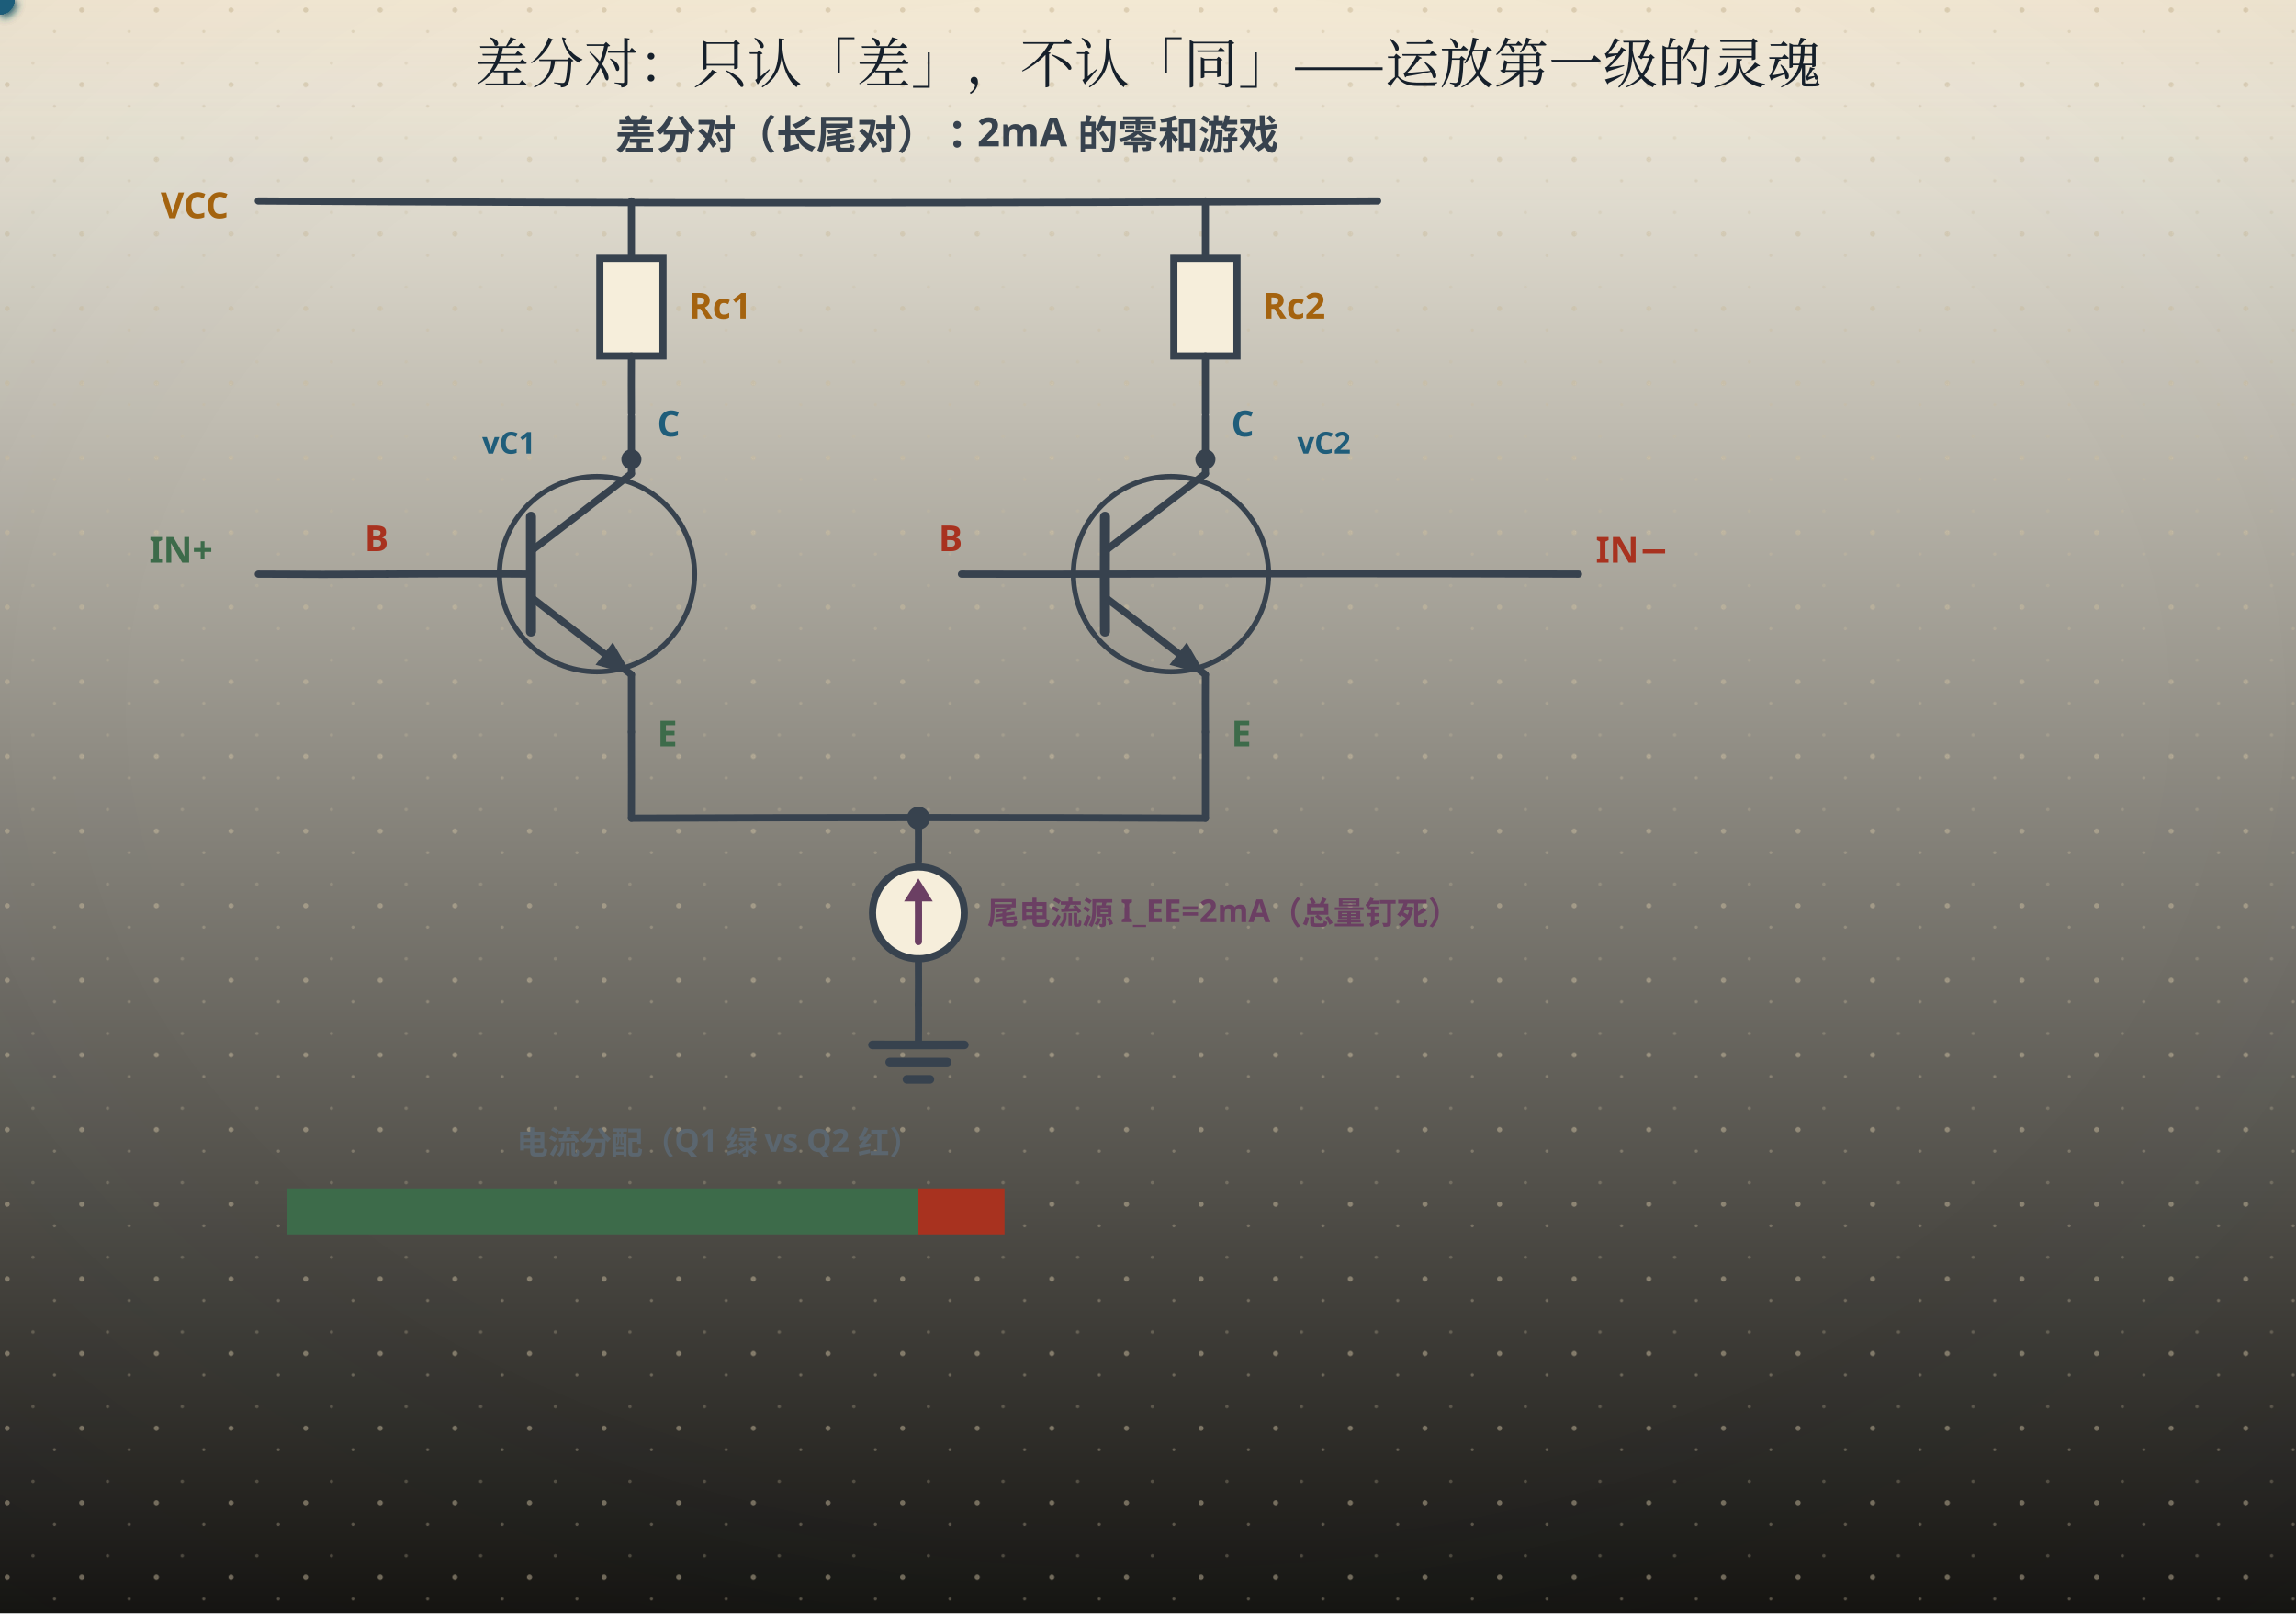
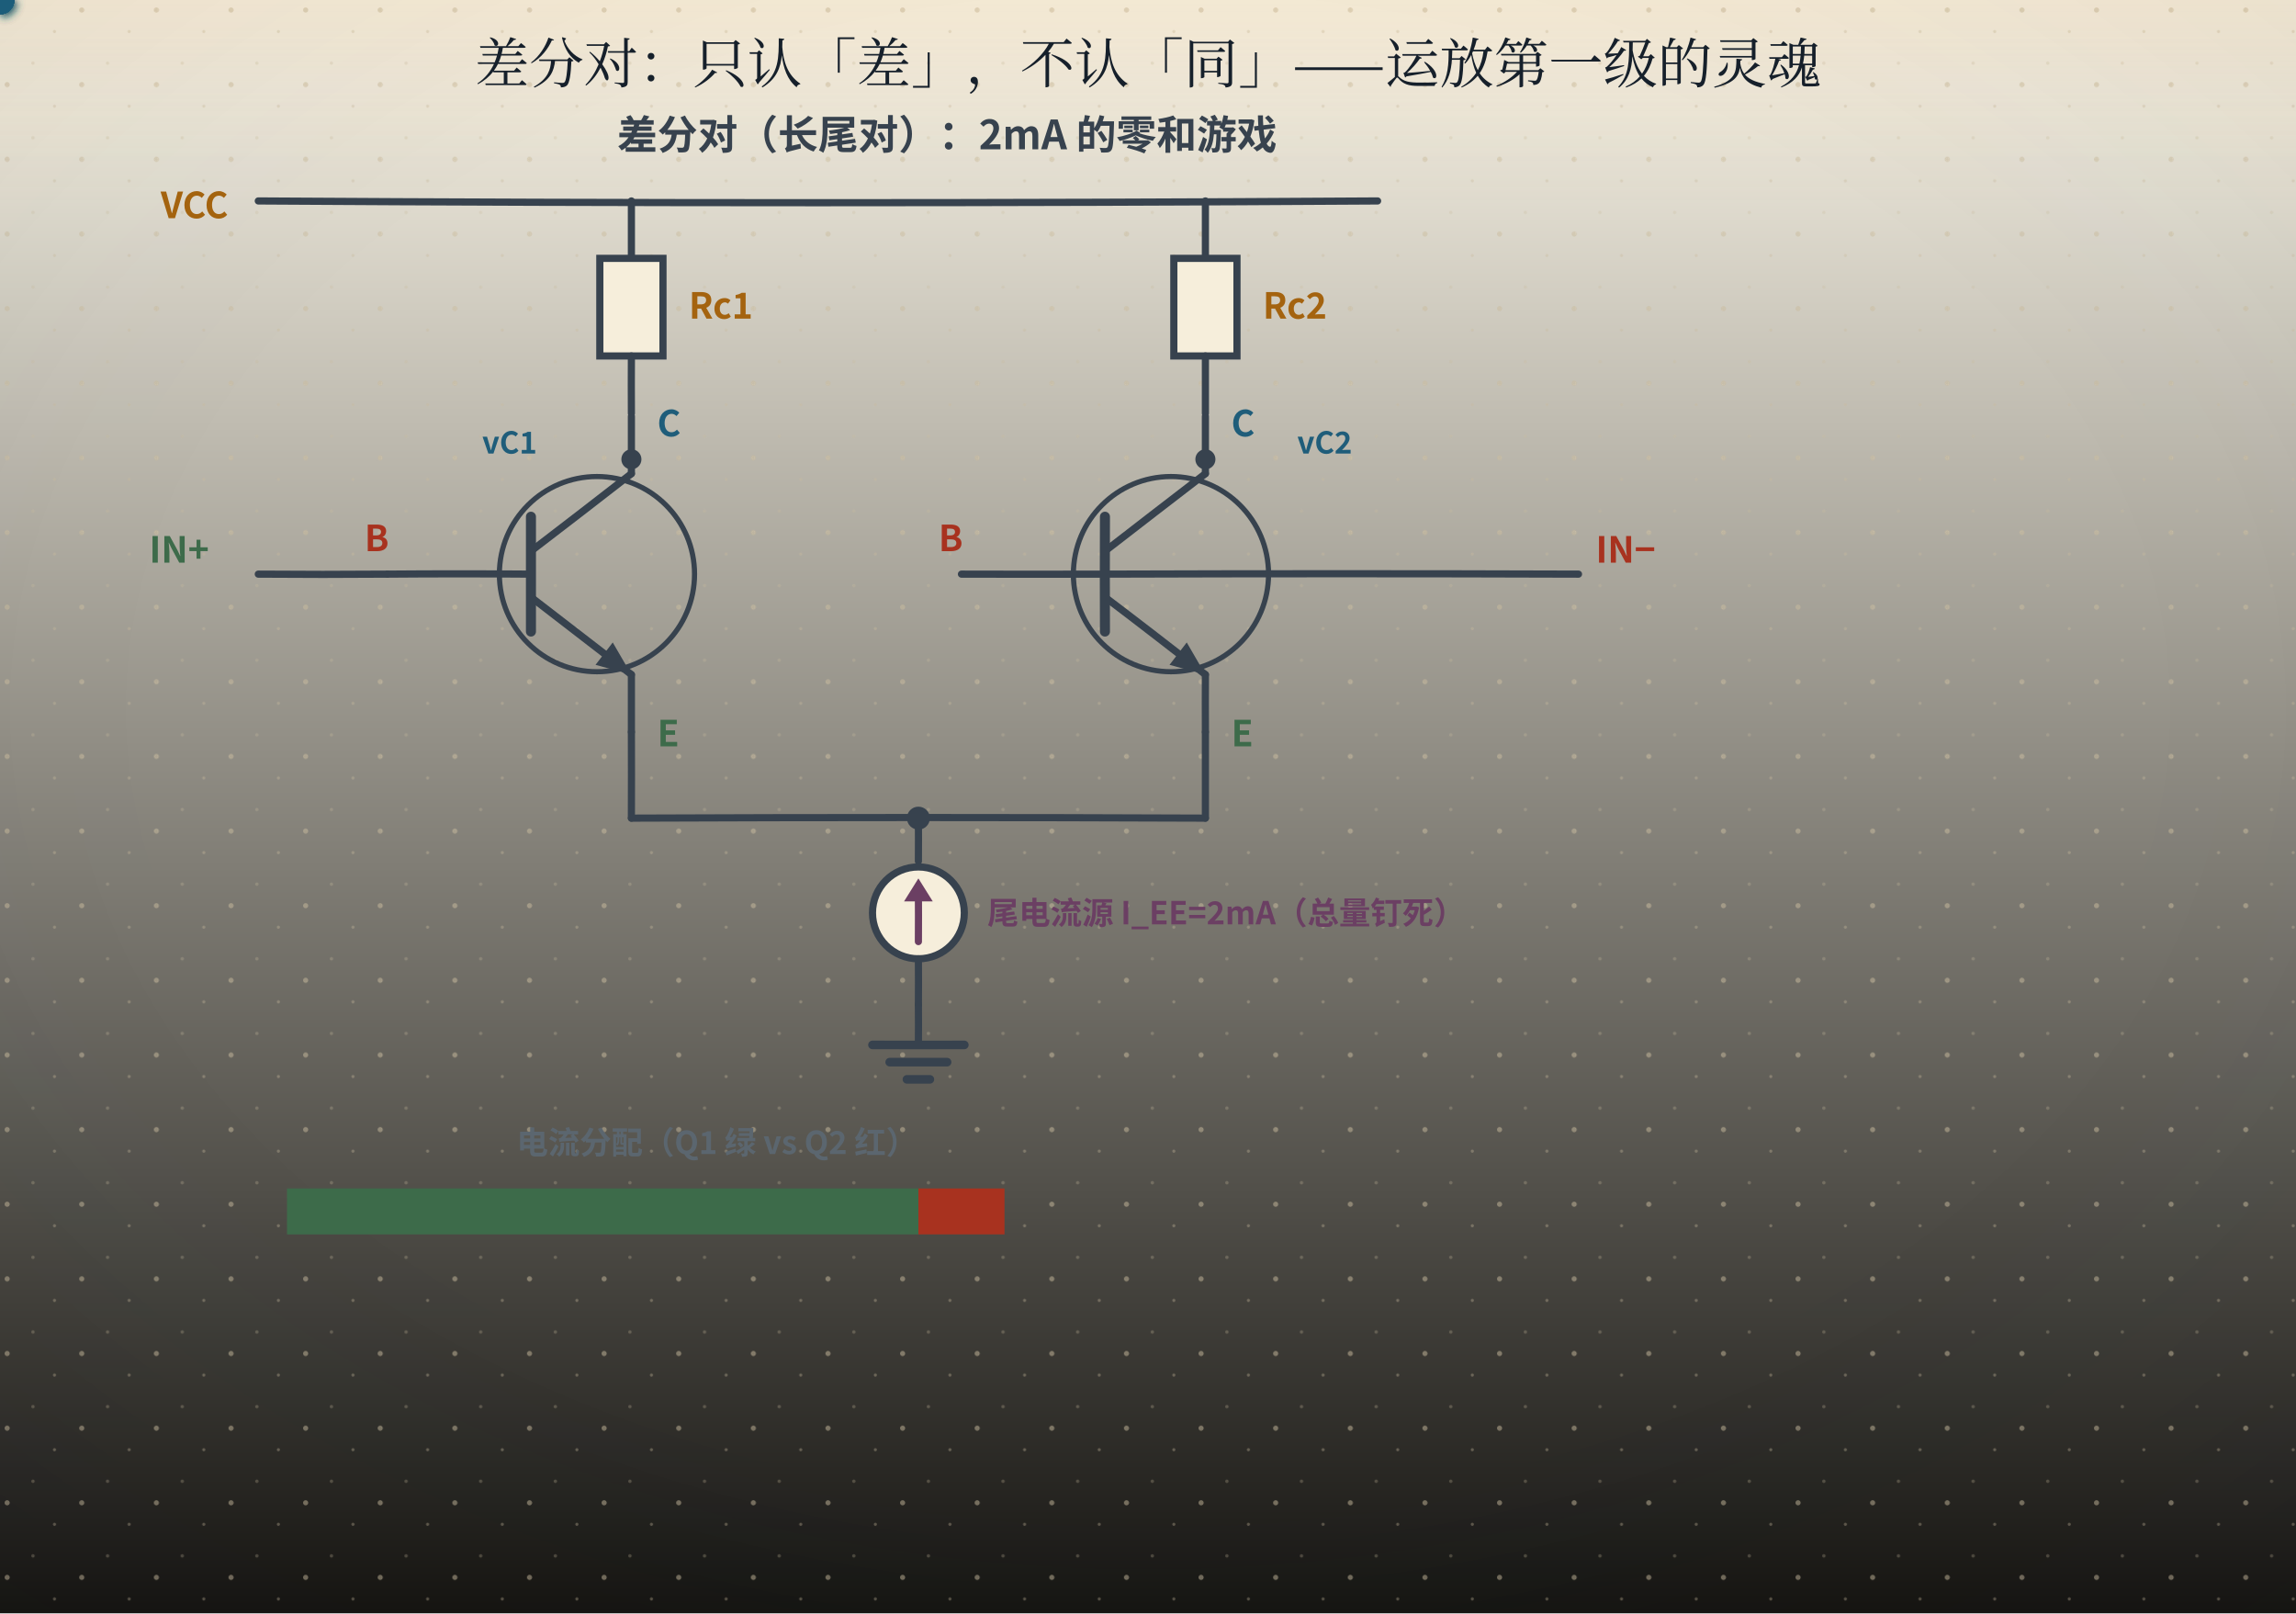
<svg xmlns="http://www.w3.org/2000/svg" width="800" height="562" viewBox="0 0 800 562" role="img" aria-labelledby="ttl">
  <defs>
    <linearGradient id="bgL" x1="0" y1="0" x2="0" y2="1">
      <stop offset="0" stop-color="#fdf8ea" />
      <stop offset="1" stop-color="#141310" />
    </linearGradient>
    <linearGradient id="bgD" x1="0" y1="0" x2="0" y2="1">
      <stop offset="0" stop-color="#141310" />
      <stop offset="1" stop-color="#1d1a14" />
    </linearGradient>
    <radialGradient id="vig" cx="0.5" cy="0.44" r="0.78">
      <stop offset="0.55" stop-color="#16202b" stop-opacity="0" />
      <stop offset="1" stop-color="#16202b" stop-opacity="0.055" />
    </radialGradient>
    <linearGradient id="hdr" x1="0" y1="0" x2="0" y2="1">
      <stop offset="0" stop-color="#a4630f" stop-opacity="0.10" />
      <stop offset="0.55" stop-color="#a4630f" stop-opacity="0.028" />
      <stop offset="1" stop-color="#a4630f" stop-opacity="0" />
    </linearGradient>
    <linearGradient id="hdrD" x1="0" y1="0" x2="0" y2="1">
      <stop offset="0" stop-color="#dcab63" stop-opacity="0.13" />
      <stop offset="0.55" stop-color="#dcab63" stop-opacity="0.04" />
      <stop offset="1" stop-color="#dcab63" stop-opacity="0" />
    </linearGradient>
    <pattern id="dots" width="26" height="26" patternUnits="userSpaceOnUse">
      <circle cx="2.5" cy="3.5" r="0.9" fill="#c9bb9d" />
      <circle cx="19" cy="11" r="0.55" fill="#c9bb9d" opacity="0.7" />
      <circle cx="11.5" cy="22" r="0.6" fill="#c9bb9d" opacity="0.55" />
    </pattern>
    <filter id="soft" x="-40%" y="-40%" width="180%" height="180%">
      <feDropShadow dx="0" dy="1.4" stdDeviation="2" flood-color="#16202b" flood-opacity="0.13" />
    </filter>
    <filter id="pglow" x="-70%" y="-70%" width="240%" height="240%">
      <feGaussianBlur stdDeviation="1.7" result="b" />
      <feMerge>
        <feMergeNode in="b" />
        <feMergeNode in="SourceGraphic" />
      </feMerge>
    </filter>
  </defs>
  <rect class="page-bg" width="800" height="562" fill="url(#bgL)" />
  <rect class="page-grain" width="800" height="562" fill="url(#dots)" />
  <rect class="page-vig" width="800" height="562" fill="url(#vig)" />
  <rect class="page-hdr" width="800" height="72" fill="url(#hdr)" />
  <style>
- text{font-family:"Segoe UI","Microsoft YaHei","PingFang SC","Hiragino Sans GB",sans-serif;}
+ text{font-family:"Segoe UI","Microsoft YaHei","PingFang SC","Hiragino Sans GB","Noto Sans CJK SC","Source Han Sans SC","Noto Sans SC",sans-serif;}
line,path,polyline,polygon{stroke-linecap:round;stroke-linejoin:round}
.page-bg{fill:url(#bgL)}
.page-grain{opacity:.5}
.page-vig{opacity:1}
.page-hdr{fill:url(#hdr)}
@media (prefers-color-scheme: dark){
.page-bg{fill:url(#bgD)}
.page-grain{opacity:.34}
.page-vig{opacity:.5}
.page-hdr{fill:url(#hdrD)}
[fill="#fdf8ea"]{fill:#141310}
[stroke="#fdf8ea"]{stroke:#141310}
[fill="#f6eedb"]{fill:#1d1a14}
[stroke="#f6eedb"]{stroke:#1d1a14}
[fill="#e0d3b8"]{fill:#3b3529}
[stroke="#e0d3b8"]{stroke:#3b3529}
[fill="#c9bb9d"]{fill:#4a4436}
[stroke="#c9bb9d"]{stroke:#4a4436}
[fill="#16202b"]{fill:#ece4d3}
[stroke="#16202b"]{stroke:#ece4d3}
[fill="#37424e"]{fill:#cfc6b4}
[stroke="#37424e"]{stroke:#cfc6b4}
[fill="#5b666f"]{fill:#a79e8b}
[stroke="#5b666f"]{stroke:#a79e8b}
[fill="#8b8272"]{fill:#857c6c}
[stroke="#8b8272"]{stroke:#857c6c}
text[fill="#fdf8ea"]{fill:#f9f3e3}
[fill="#e6eff3"]{fill:#17262e}
[fill="#e4f1f3"]{fill:#15262a}
[fill="#e8efe6"]{fill:#182418}
[fill="#f6e7e1"]{fill:#281a16}
[fill="#f7eedb"]{fill:#292114}
[fill="#efe8ee"]{fill:#241c22}
text[fill="#1f5d7a"]{fill:#7fb7cf}
:is(rect,circle,path,line,polygon,polyline,ellipse,g)[fill="#1f5d7a"]{fill:#2b4d5f}
[stroke="#1f5d7a"]{stroke:#6fa3b9}
text[fill="#2f7f96"]{fill:#8ac9d8}
:is(rect,circle,path,line,polygon,polyline,ellipse,g)[fill="#2f7f96"]{fill:#2b5660}
[stroke="#2f7f96"]{stroke:#77b2c1}
text[fill="#3d6b4a"]{fill:#98c096}
:is(rect,circle,path,line,polygon,polyline,ellipse,g)[fill="#3d6b4a"]{fill:#2f4a33}
[stroke="#3d6b4a"]{stroke:#7aa87c}
text[fill="#a8321f"]{fill:#e0907a}
:is(rect,circle,path,line,polygon,polyline,ellipse,g)[fill="#a8321f"]{fill:#55231b}
[stroke="#a8321f"]{stroke:#c07a63}
text[fill="#a4630f"]{fill:#dcab63}
:is(rect,circle,path,line,polygon,polyline,ellipse,g)[fill="#a4630f"]{fill:#553a17}
[stroke="#a4630f"]{stroke:#c08a45}
text[fill="#6b3f63"]{fill:#c4a2bf}
:is(rect,circle,path,line,polygon,polyline,ellipse,g)[fill="#6b3f63"]{fill:#452c40}
[stroke="#6b3f63"]{stroke:#a17c9b}
}
</style>
  <text x="400" y="29" text-anchor="middle" font-size="19" font-weight="bold" fill="#16202b" style="font-family:'KaiTi','STKaiti','Kaiti SC','LXGW WenKai','Noto Serif CJK SC','Source Han Serif SC','Songti SC','SimSun','Noto Serif SC',serif;font-weight:400">差分对：只认「差」，不认「同」——运放第一级的灵魂</text>
  <text x="330" y="52" text-anchor="middle" font-size="14" font-weight="bold" fill="#37424e">差分对（长尾对）：2mA 的零和游戏</text>
  <text x="56" y="76" font-size="12.5" font-weight="bold" fill="#a4630f">VCC</text>
  <path d="M90 70 Q285.00 71.23 480 70" fill="none" stroke="#37424e" stroke-width="2.5" />
  <path d="M220 70 Q219.98 80.00 220 90" fill="none" stroke="#37424e" stroke-width="2.5" />
  <rect x="209" y="90" width="22" height="34" fill="#f6eedb" stroke="#37424e" stroke-width="2.5" />
  <path d="M220 124 Q219.94 134.00 220 144" fill="none" stroke="#37424e" stroke-width="2.5" />
  <text x="240" y="111.0" font-size="12.5" font-weight="bold" fill="#a4630f">Rc1</text>
  <path d="M420 70 Q420.02 80.00 420 90" fill="none" stroke="#37424e" stroke-width="2.5" />
  <rect x="409" y="90" width="22" height="34" fill="#f6eedb" stroke="#37424e" stroke-width="2.5" />
  <path d="M420 124 Q420.00 134.00 420 144" fill="none" stroke="#37424e" stroke-width="2.5" />
  <text x="440" y="111.0" font-size="12.5" font-weight="bold" fill="#a4630f">Rc2</text>
  <g stroke="#37424e" fill="none" stroke-width="2.5">
    <circle cx="208" cy="200" r="34" stroke-width="1.8" />
    <path d="M185 180 Q184.97 200.00 185 220" fill="none" stroke-width="3.5" />
    <path d="M185 192 Q202.55 178.57 220 165" fill="none" />
    <path d="M185 208 Q202.50 221.50 220 235" fill="none" />
    <path d="M220 165 Q219.96 155.00 220 145" fill="none" />
    <path d="M220 235 Q220.00 245.00 220 255" fill="none" />
    <path d="M135 200 Q160.00 199.80 185 200" fill="none" />
    <polygon points="220,235 207.5,231.6 213.5,223.8" fill="#37424e" stroke="none" />
  </g>
  <text x="127" y="192" font-size="12.5" font-weight="bold" fill="#a8321f">B</text>
  <text x="229" y="152" font-size="12.5" font-weight="bold" fill="#1f5d7a">C</text>
  <text x="229" y="260" font-size="12.5" font-weight="bold" fill="#3d6b4a">E</text>
  <g stroke="#37424e" fill="none" stroke-width="2.5">
    <circle cx="408" cy="200" r="34" stroke-width="1.8" />
    <path d="M385 180 Q384.91 200.00 385 220" fill="none" stroke-width="3.5" />
    <path d="M385 192 Q402.47 178.46 420 165" fill="none" />
    <path d="M385 208 Q402.62 221.35 420 235" fill="none" />
    <path d="M420 165 Q420.00 155.00 420 145" fill="none" />
    <path d="M420 235 Q419.95 245.00 420 255" fill="none" />
    <path d="M335 200 Q360.00 200.08 385 200" fill="none" />
    <polygon points="420,235 407.5,231.6 413.5,223.8" fill="#37424e" stroke="none" />
  </g>
  <text x="327" y="192" font-size="12.5" font-weight="bold" fill="#a8321f">B</text>
  <text x="429" y="152" font-size="12.5" font-weight="bold" fill="#1f5d7a">C</text>
  <text x="429" y="260" font-size="12.5" font-weight="bold" fill="#3d6b4a">E</text>
  <path d="M220 255 Q220.05 270.00 220 285" fill="none" stroke="#37424e" stroke-width="2.5" />
  <path d="M420 255 Q419.98 270.00 420 285" fill="none" stroke="#37424e" stroke-width="2.5" />
  <path d="M220 285 Q320.00 284.58 420 285" fill="none" stroke="#37424e" stroke-width="2.5" />
  <circle cx="320" cy="285" r="4" fill="#37424e" />
  <path d="M320 285 Q320.06 292.50 320 300" fill="none" stroke="#37424e" stroke-width="2.5" />
  <circle cx="320" cy="318" r="16" fill="#f6eedb" stroke="#37424e" stroke-width="2.5" />
  <path d="M320 328 Q320.06 319.00 320 310" fill="none" stroke="#6b3f63" stroke-width="2.5" />
  <polygon points="320,306 315,314 325,314" fill="#6b3f63" />
  <path d="M320 334 Q320.07 342.00 320 350" fill="none" stroke="#37424e" stroke-width="2.5" />
  <path d="M320 350 Q320.06 357.00 320 364" fill="none" stroke="#37424e" stroke-width="2.5" />
  <path d="M304 364 Q320.00 364.05 336 364" fill="none" stroke="#37424e" stroke-width="3" />
  <path d="M310 370 Q320.00 370.01 330 370" fill="none" stroke="#37424e" stroke-width="3" />
  <line x1="316" y1="376" x2="324" y2="376" stroke="#37424e" stroke-width="3" />
  <text x="344" y="322" font-size="11" font-weight="bold" fill="#6b3f63">尾电流源 I_EE=2mA（总量钉死）</text>
  <text x="52" y="196" font-size="12.5" font-weight="bold" fill="#3d6b4a">IN+</text>
  <text x="556" y="196" font-size="12.5" font-weight="bold" fill="#a8321f">IN−</text>
  <path d="M90 200 Q112.50 200.18 135 200" fill="none" stroke="#37424e" stroke-width="2.5" />
  <path d="M385 200 Q467.50 199.72 550 200" fill="none" stroke="#37424e" stroke-width="2.5" />
  <circle cx="220" cy="160" r="3.5" fill="#37424e" />
  <circle cx="420" cy="160" r="3.5" fill="#37424e" />
  <text x="168" y="158" font-size="10.5" font-weight="bold" fill="#1f5d7a">vC1</text>
  <text x="452" y="158" font-size="10.5" font-weight="bold" fill="#1f5d7a">vC2</text>
  <text x="150" y="130" font-size="11" fill="#3d6b4a" opacity="0">↑ 升
<animate attributeName="opacity" values="0;1;1;0;0" keyTimes="0;0.06;0.4;0.46;1" dur="6s" repeatCount="indefinite" />
  </text>
  <text x="480" y="130" font-size="11" fill="#a8321f" opacity="0">↓ 降
<animate attributeName="opacity" values="0;1;1;0;0" keyTimes="0;0.06;0.4;0.46;1" dur="6s" repeatCount="indefinite" />
  </text>
  <text x="150" y="130" font-size="11" fill="#a8321f" opacity="0">↑ 同升
<animate attributeName="opacity" values="0;0;1;1;0;0" keyTimes="0;0.52;0.56;0.9;0.96;1" dur="6s" repeatCount="indefinite" />
  </text>
  <text x="480" y="130" font-size="11" fill="#a8321f" opacity="0">↑ 同升
<animate attributeName="opacity" values="0;0;1;1;0;0" keyTimes="0;0.52;0.56;0.9;0.96;1" dur="6s" repeatCount="indefinite" />
  </text>
  <g>
    <animate attributeName="opacity" values="1;1;0;0" keyTimes="0;0.44;0.5;1" dur="6s" repeatCount="indefinite" />
    <g filter="url(#pglow)">
      <circle r="5" fill="#3d6b4a">
        <animateMotion dur="2.0s" begin="-0.50s" repeatCount="indefinite" path="M320,300 V285 H220 V150 V110 V74" />
      </circle>
      <circle r="5" fill="#3d6b4a">
        <animateMotion dur="2.0s" begin="-0.17s" repeatCount="indefinite" path="M320,300 V285 H220 V150 V110 V74" />
      </circle>
      <circle r="5" fill="#3d6b4a">
        <animateMotion dur="2.0s" begin="0.17s" repeatCount="indefinite" path="M320,300 V285 H220 V150 V110 V74" />
      </circle>
      <circle r="5" fill="#3d6b4a">
        <animateMotion dur="2.0s" begin="0.50s" repeatCount="indefinite" path="M320,300 V285 H220 V150 V110 V74" />
      </circle>
      <circle r="5" fill="#3d6b4a">
        <animateMotion dur="2.0s" begin="0.83s" repeatCount="indefinite" path="M320,300 V285 H220 V150 V110 V74" />
      </circle>
      <circle r="5" fill="#3d6b4a">
        <animateMotion dur="2.0s" begin="1.17s" repeatCount="indefinite" path="M320,300 V285 H220 V150 V110 V74" />
      </circle>
    </g>
    <g filter="url(#pglow)">
      <circle r="4" fill="#8b8272">
        <animateMotion dur="2.0s" begin="-0.50s" repeatCount="indefinite" path="M320,300 V285 H420 V150 V74" />
      </circle>
    </g>
  </g>
  <g>
    <animate attributeName="opacity" values="0;0;1;1;0;0" keyTimes="0;0.5;0.56;0.9;0.96;1" dur="6s" repeatCount="indefinite" />
    <g filter="url(#pglow)">
      <circle r="5" fill="#1f5d7a">
        <animateMotion dur="2.0s" begin="-0.50s" repeatCount="indefinite" path="M320,300 V285 H220 V150 V74" />
      </circle>
      <circle r="5" fill="#1f5d7a">
        <animateMotion dur="2.0s" begin="0.17s" repeatCount="indefinite" path="M320,300 V285 H220 V150 V74" />
      </circle>
      <circle r="5" fill="#1f5d7a">
        <animateMotion dur="2.0s" begin="0.83s" repeatCount="indefinite" path="M320,300 V285 H220 V150 V74" />
      </circle>
    </g>
    <g filter="url(#pglow)">
      <circle r="5" fill="#1f5d7a">
        <animateMotion dur="2.0s" begin="-0.50s" repeatCount="indefinite" path="M320,300 V285 H420 V150 V74" />
      </circle>
      <circle r="5" fill="#1f5d7a">
        <animateMotion dur="2.0s" begin="0.17s" repeatCount="indefinite" path="M320,300 V285 H420 V150 V74" />
      </circle>
      <circle r="5" fill="#1f5d7a">
        <animateMotion dur="2.0s" begin="0.83s" repeatCount="indefinite" path="M320,300 V285 H420 V150 V74" />
      </circle>
    </g>
  </g>
  <text x="180" y="402" font-size="11" font-weight="bold" fill="#5b666f">电流分配（Q1 绿 vs Q2 红）</text>
  <rect y="414" height="16" fill="#3d6b4a" x="100" width="220">
    <animate attributeName="x" values="100;100;195;195;100" keyTimes="0;0.45;0.55;0.95;1" dur="6s" repeatCount="indefinite" />
    <animate attributeName="width" values="220;220;125;125;220" keyTimes="0;0.45;0.55;0.95;1" dur="6s" repeatCount="indefinite" />
  </rect>
  <rect x="320" y="414" height="16" fill="#a8321f" width="30">
    <animate attributeName="width" values="30;30;125;125;30" keyTimes="0;0.45;0.55;0.95;1" dur="6s" repeatCount="indefinite" />
  </rect>
  <text x="100" y="450" font-size="10.5" fill="#3d6b4a" opacity="0">Q1 吃 1.8mA
<animate attributeName="opacity" values="0;1;1;0;0" keyTimes="0;0.06;0.4;0.46;1" dur="6s" repeatCount="indefinite" />
  </text>
  <text x="380" y="450" font-size="10.5" fill="#8b8272" opacity="0">Q2 剩 0.2mA
<animate attributeName="opacity" values="0;1;1;0;0" keyTimes="0;0.06;0.4;0.46;1" dur="6s" repeatCount="indefinite" />
  </text>
  <text x="210" y="450" font-size="10.5" fill="#1f5d7a" opacity="0">各 1mA：谁也多吃不了
<animate attributeName="opacity" values="0;0;1;1;0;0" keyTimes="0;0.52;0.56;0.9;0.96;1" dur="6s" repeatCount="indefinite" />
  </text>
  <g>
    <animateTransform attributeName="transform" type="translate" values="0 6.0;0 0.0;0 0.0;0 6.0;0 6.0" keyTimes="0;0.03;0.2;0.26;1" dur="6s" repeatCount="indefinite" />
    <rect x="124.5" y="464.9" width="550.9" height="24.1" rx="12.0" fill="#3d6b4a" fill-opacity="0.09" stroke="#3d6b4a" stroke-opacity="0.38" stroke-width="1.3" filter="url(#soft)" opacity="0">
      <animate attributeName="opacity" values="0;1;1;0;0" keyTimes="0;0.03;0.2;0.26;1" dur="6s" repeatCount="indefinite" />
    </rect>
    <text x="400" y="478" text-anchor="middle" font-size="14.5" font-weight="bold" fill="#3d6b4a" opacity="0">① 差模（IN+升 IN−降）：尾电流此消彼长——vC1 降 vC2 升，输出拉开差距<animate attributeName="opacity" values="0;1;1;0;0" keyTimes="0;0.03;0.2;0.26;1" dur="6s" repeatCount="indefinite" />
    </text>
  </g>
  <g>
    <animateTransform attributeName="transform" type="translate" values="0 6.0;0 6.0;0 0.0;0 0.0;0 6.0;0 6.0" keyTimes="0;0.28;0.33;0.48;0.53;1" dur="6s" repeatCount="indefinite" />
    <rect x="132.7" y="464.9" width="534.6" height="24.1" rx="12.0" fill="#1f5d7a" fill-opacity="0.09" stroke="#1f5d7a" stroke-opacity="0.38" stroke-width="1.3" filter="url(#soft)" opacity="0">
      <animate attributeName="opacity" values="0;0;1;1;0;0" keyTimes="0;0.28;0.33;0.48;0.53;1" dur="6s" repeatCount="indefinite" />
    </rect>
    <text x="400" y="478" text-anchor="middle" font-size="14.5" font-weight="bold" fill="#1f5d7a" opacity="0">② 共模（两边同升）：尾源总量钉死，两管谁也多吃不了——输出纹丝不动<animate attributeName="opacity" values="0;0;1;1;0;0" keyTimes="0;0.28;0.33;0.48;0.53;1" dur="6s" repeatCount="indefinite" />
    </text>
  </g>
  <g>
    <animateTransform attributeName="transform" type="translate" values="0 6.0;0 6.0;0 0.0;0 0.0" keyTimes="0;0.55;0.6;1" dur="6s" repeatCount="indefinite" />
    <rect x="113.2" y="464.9" width="573.7" height="24.1" rx="12.0" fill="#6b3f63" fill-opacity="0.09" stroke="#6b3f63" stroke-opacity="0.38" stroke-width="1.3" filter="url(#soft)" opacity="0">
      <animate attributeName="opacity" values="0;0;1;1" keyTimes="0;0.55;0.6;1" dur="6s" repeatCount="indefinite" />
    </rect>
    <text x="400" y="478" text-anchor="middle" font-size="14.5" font-weight="bold" fill="#6b3f63" opacity="0">③ 温度漂移是同向的=共模——被结构天然免疫，这就是运放第一级必选它的原因<animate attributeName="opacity" values="0;0;1;1" keyTimes="0;0.55;0.6;1" dur="6s" repeatCount="indefinite" />
    </text>
  </g>
  <g opacity="0">
    <animate attributeName="opacity" values="0;0;1;1" keyTimes="0;0.66;0.71;1" dur="6s" repeatCount="indefinite" />
    <rect x="50" y="508" width="700" height="34.0" rx="9" fill="#e8efe6" stroke="#3d6b4a" stroke-width="1.5" filter="url(#soft)" />
    <rect x="56" y="515" width="3" height="20.0" rx="1.5" fill="#3d6b4a" />
    <text x="400" y="530.0" text-anchor="middle" font-size="13.5" font-weight="bold" fill="#3d6b4a">CMRR（共模抑制比）的全部秘密 = 尾电流源的内阻——内阻越大，共模越动弹不得</text>
  </g>
</svg>
